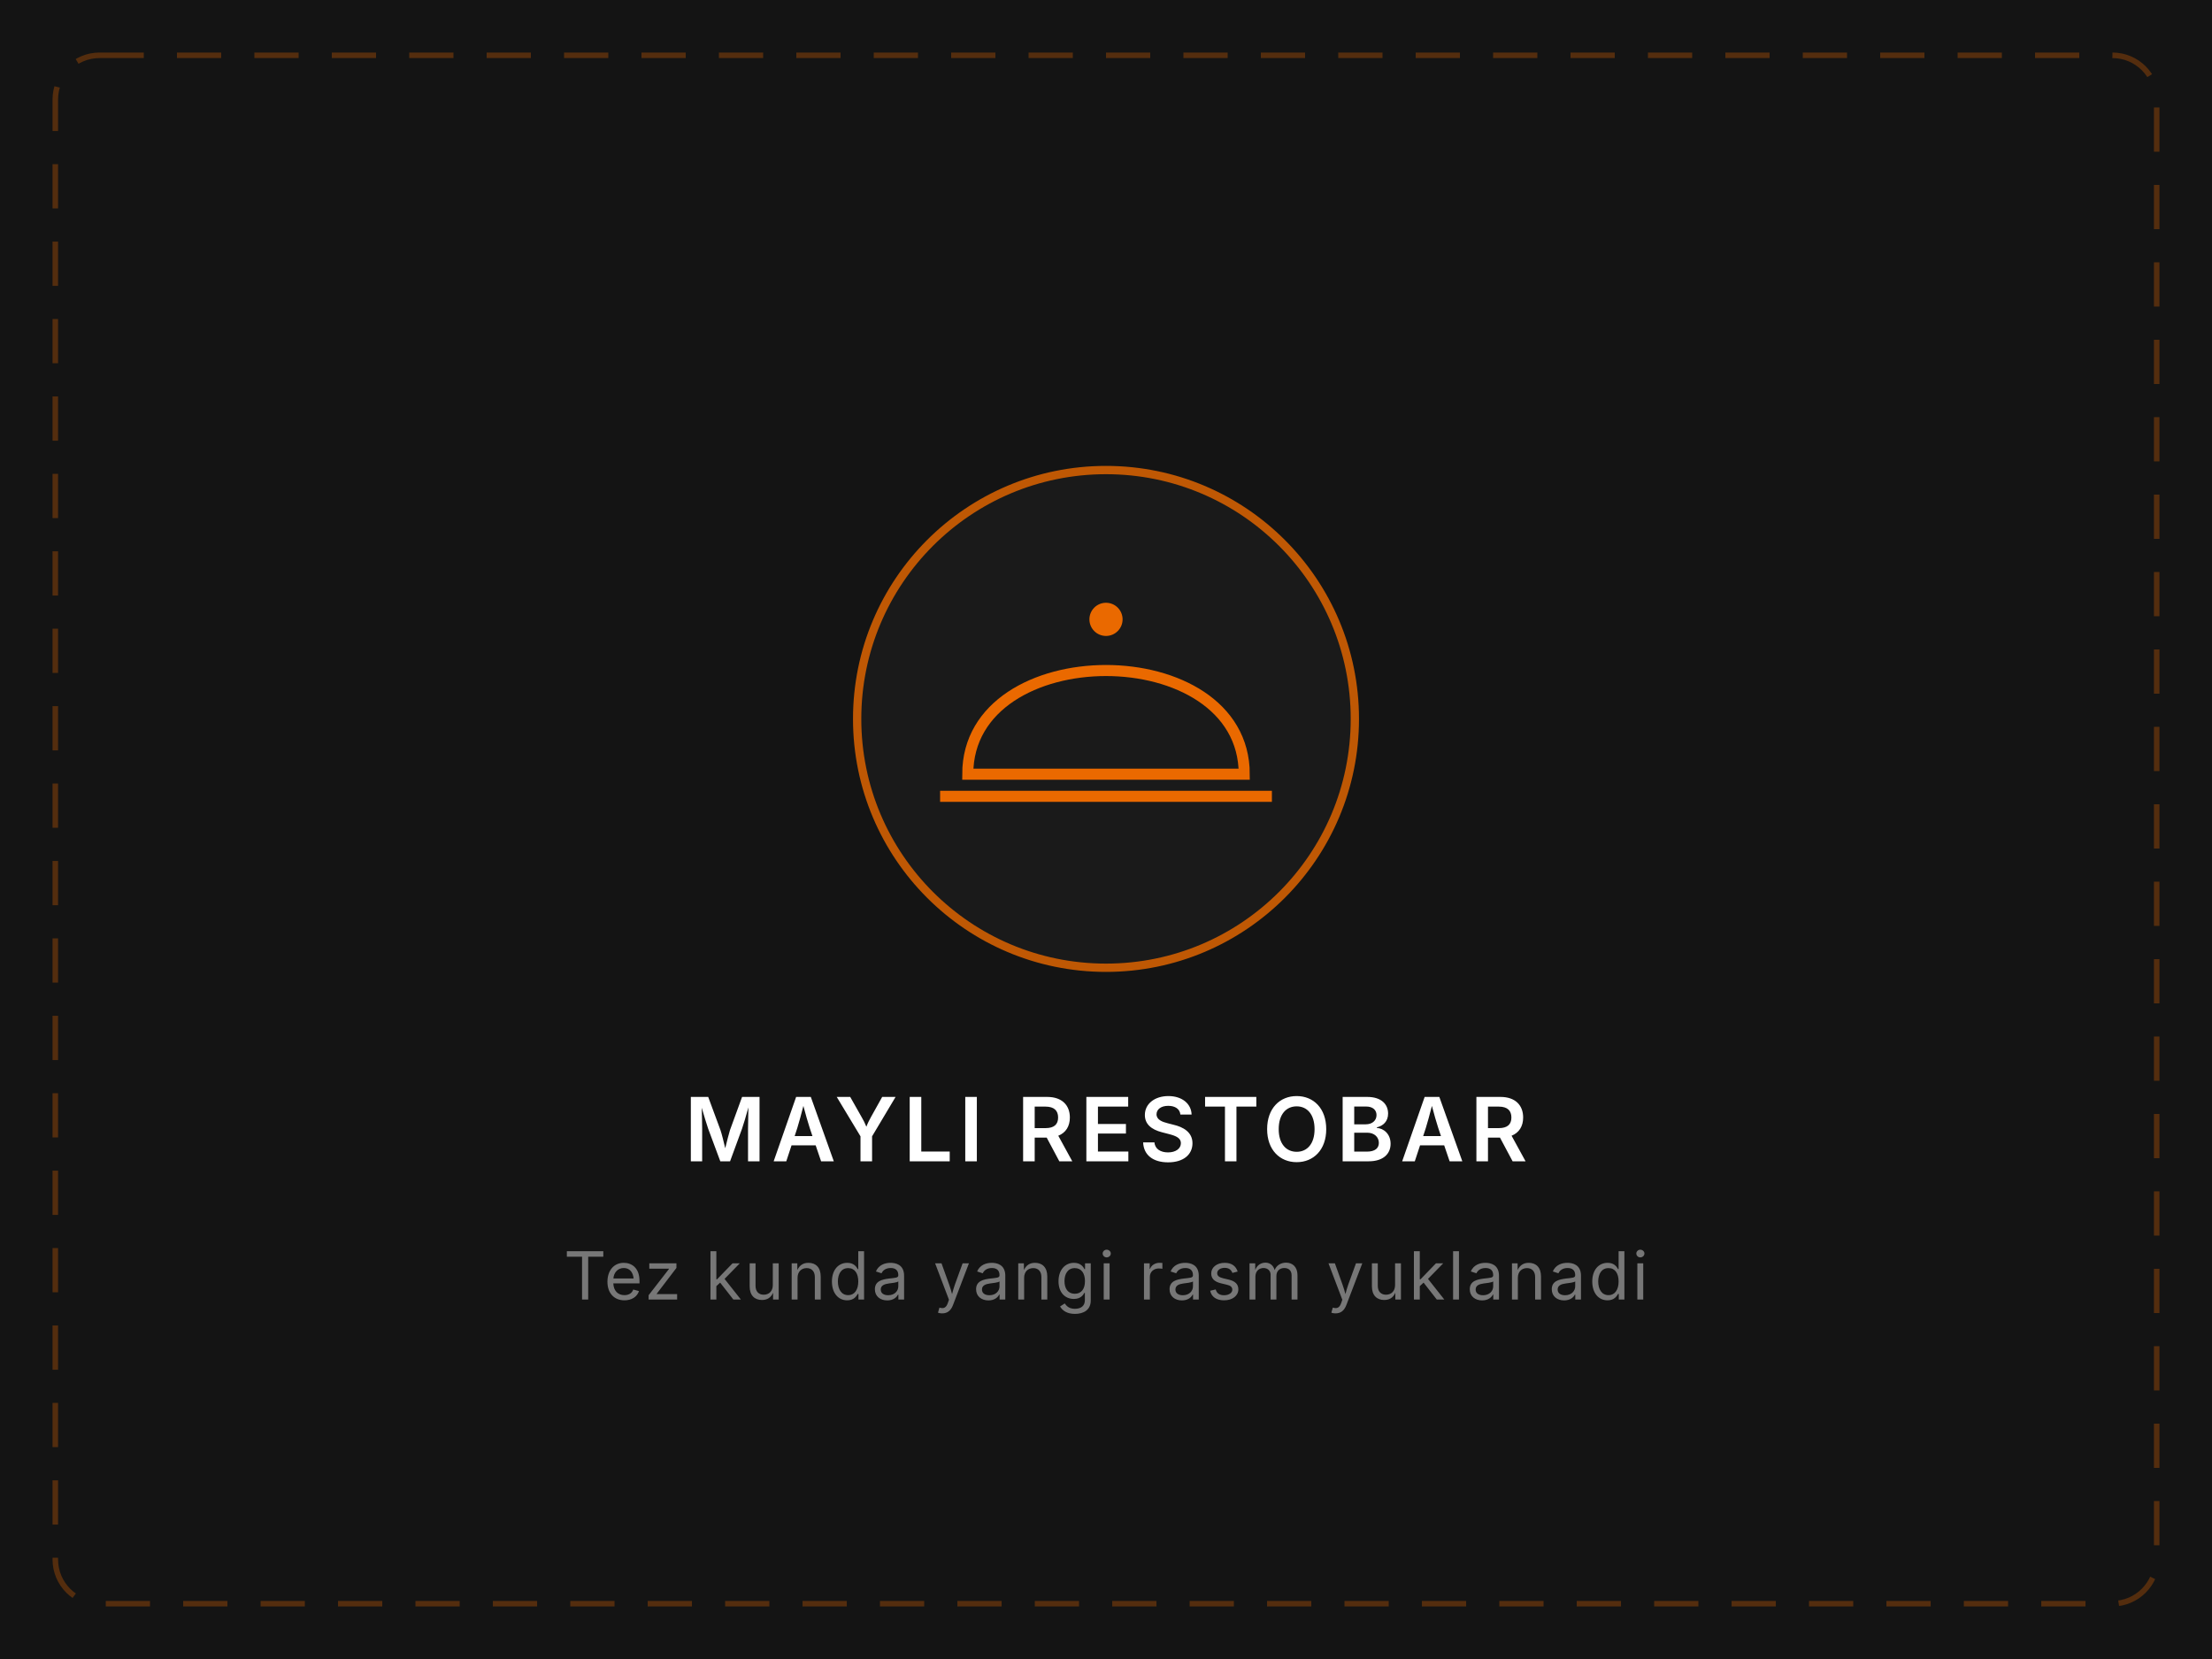
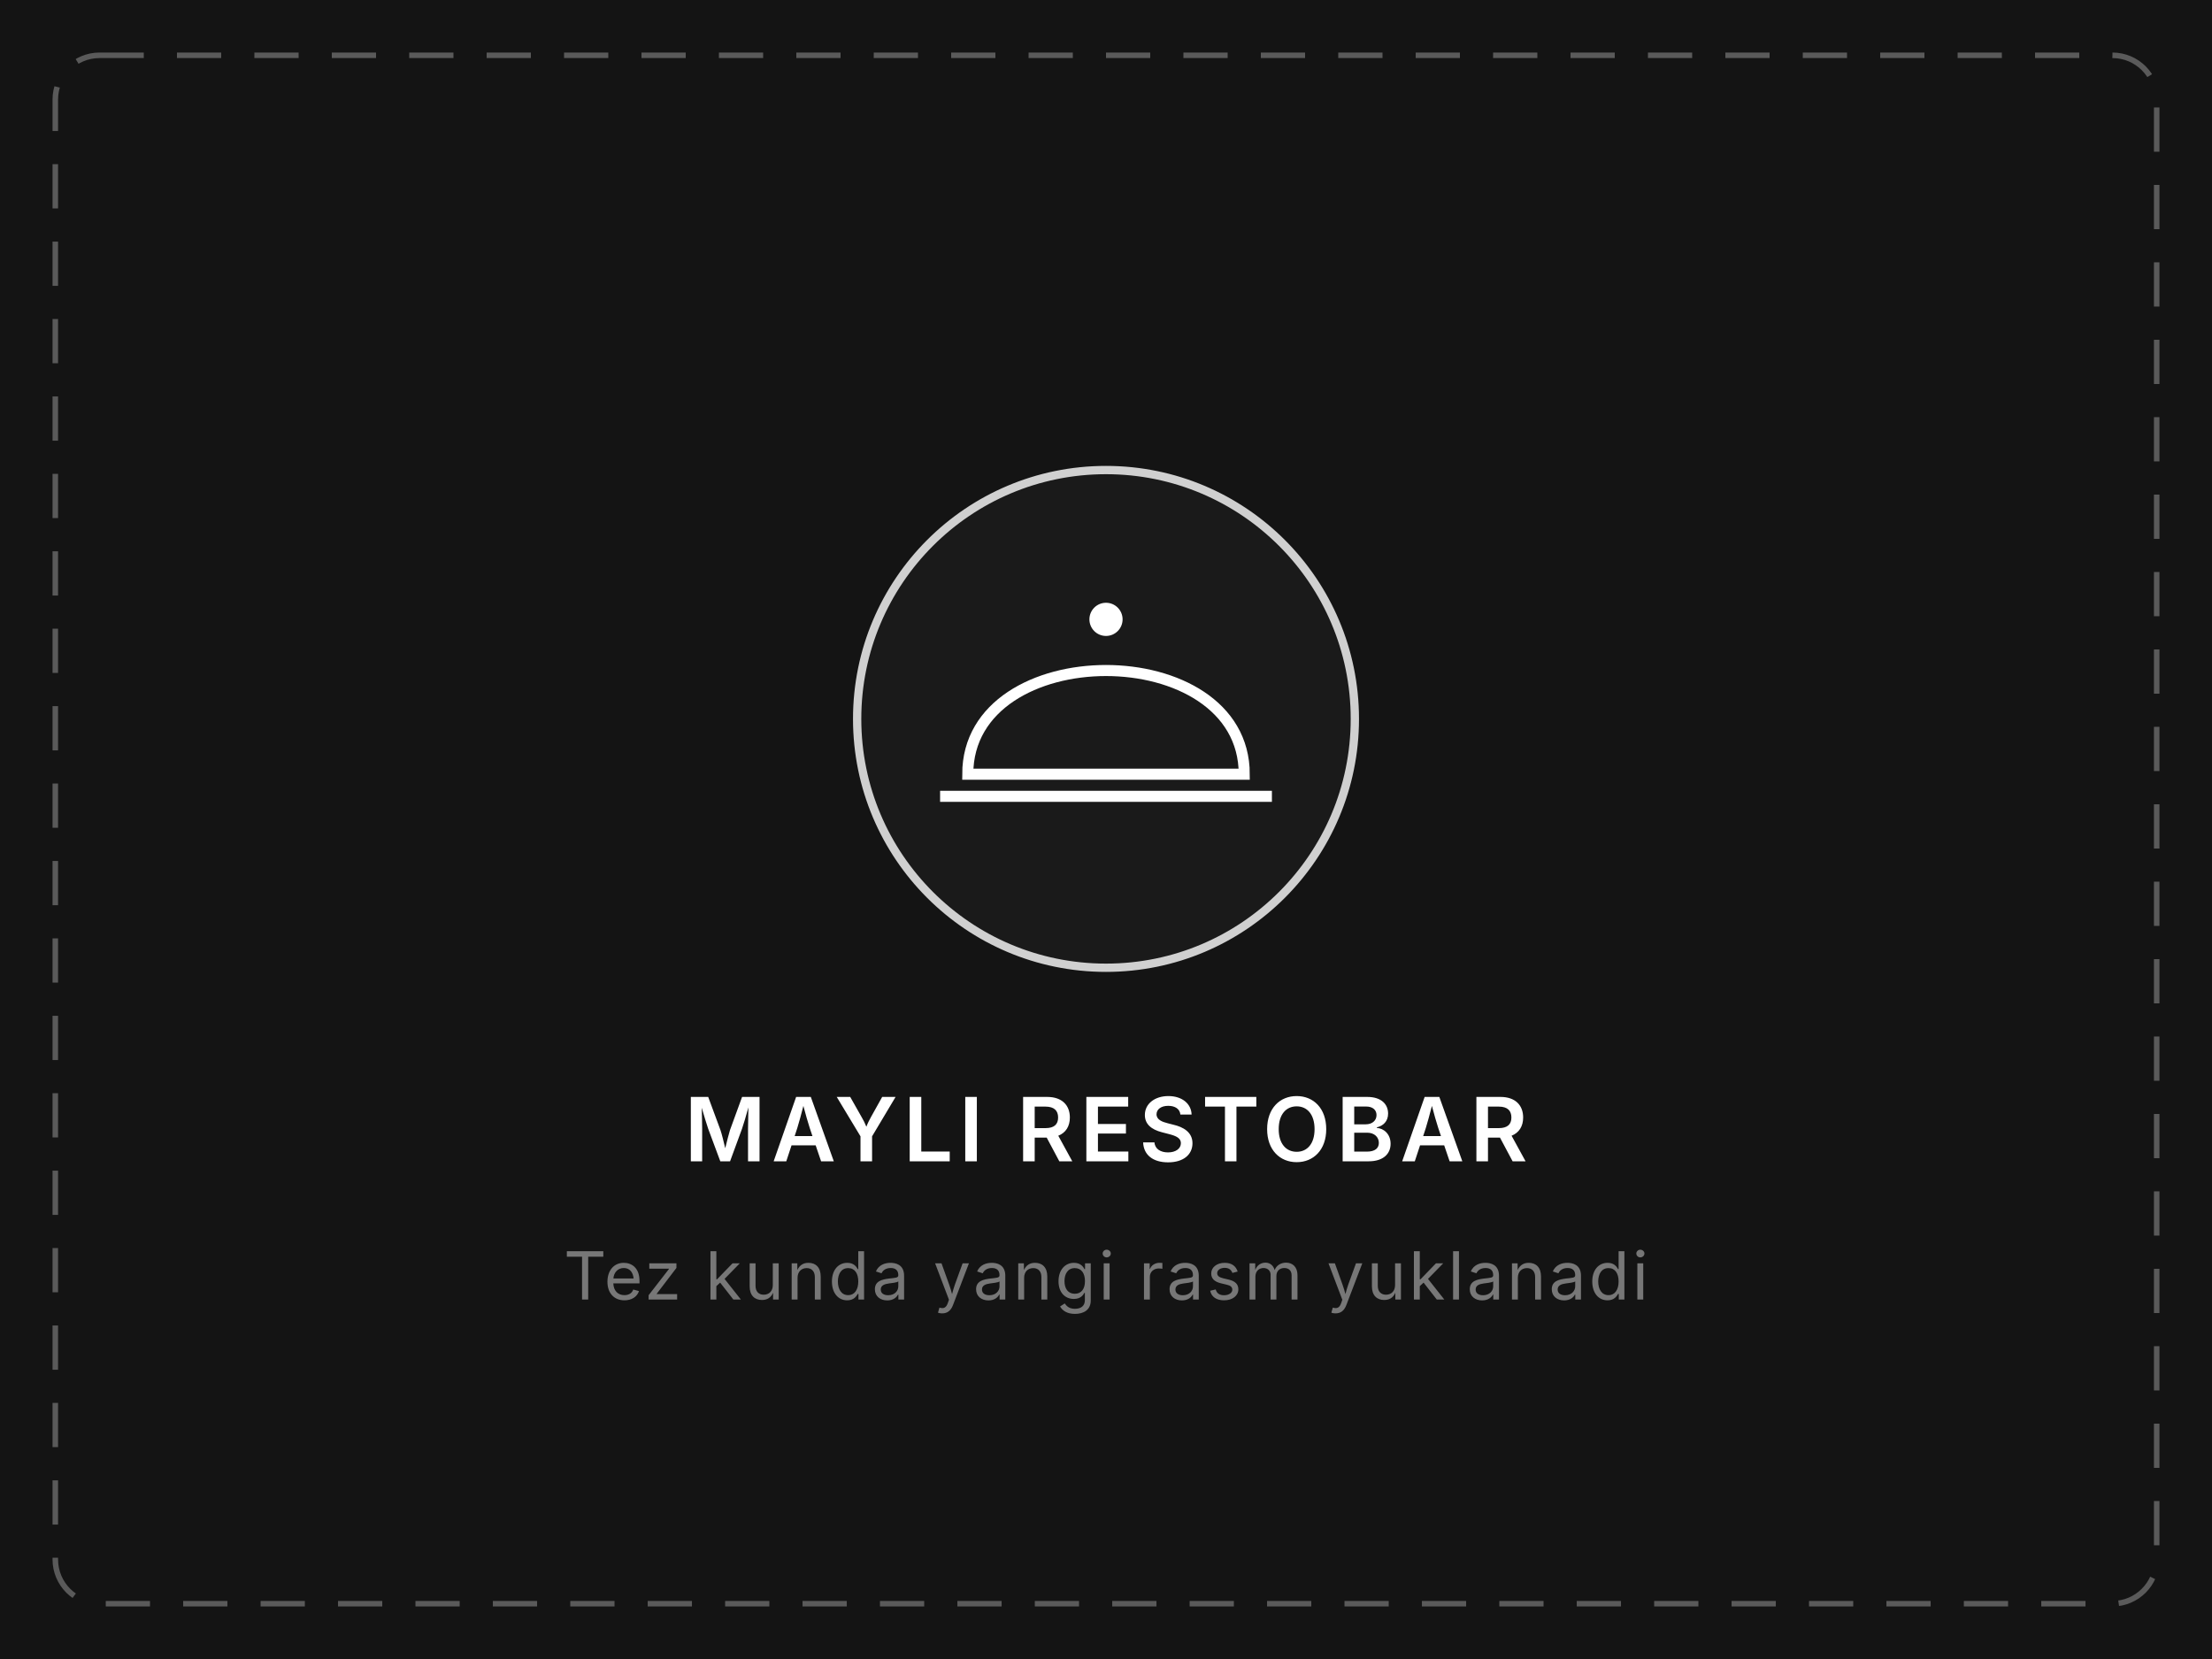
<svg xmlns="http://www.w3.org/2000/svg" viewBox="0 0 400 300" width="100%" height="100%">
  <rect width="400" height="300" fill="#141414" />
-   <rect x="10" y="10" width="380" height="280" fill="none" stroke="#ea6900" stroke-width="1" stroke-dasharray="8 6" opacity="0.3" rx="8" />
-   <circle cx="200" cy="130" r="45" fill="#1c1c1c" stroke="#ea6900" stroke-width="1.5" opacity="0.8" />
-   <path d="M175,140 C175,115 225,115 225,140 Z" fill="none" stroke="#ea6900" stroke-width="2" />
-   <line x1="170" y1="144" x2="230" y2="144" stroke="#ea6900" stroke-width="2" />
-   <circle cx="200" cy="112" r="3" fill="#ea6900" />
+   <rect x="10" y="10" width="380" height="280" fill="none" stroke="#ffffff" stroke-width="1" stroke-dasharray="8 6" opacity="0.3" rx="8" />
+   <circle cx="200" cy="130" r="45" fill="#1c1c1c" stroke="#ffffff" stroke-width="1.5" opacity="0.8" />
+   <path d="M175,140 C175,115 225,115 225,140 Z" fill="none" stroke="#ffffff" stroke-width="2" />
+   <line x1="170" y1="144" x2="230" y2="144" stroke="#ffffff" stroke-width="2" />
+   <circle cx="200" cy="112" r="3" fill="#ffffff" />
  <text x="200" y="210" fill="#ffffff" font-family="'Outfit', 'Inter', sans-serif" font-size="16" font-weight="600" text-anchor="middle" letter-spacing="1">MAYLI RESTOBAR</text>
  <text x="200" y="235" fill="#777777" font-family="'Inter', sans-serif" font-size="12" text-anchor="middle" letter-spacing="0.5">Tez kunda yangi rasm yuklanadi</text>
</svg>
